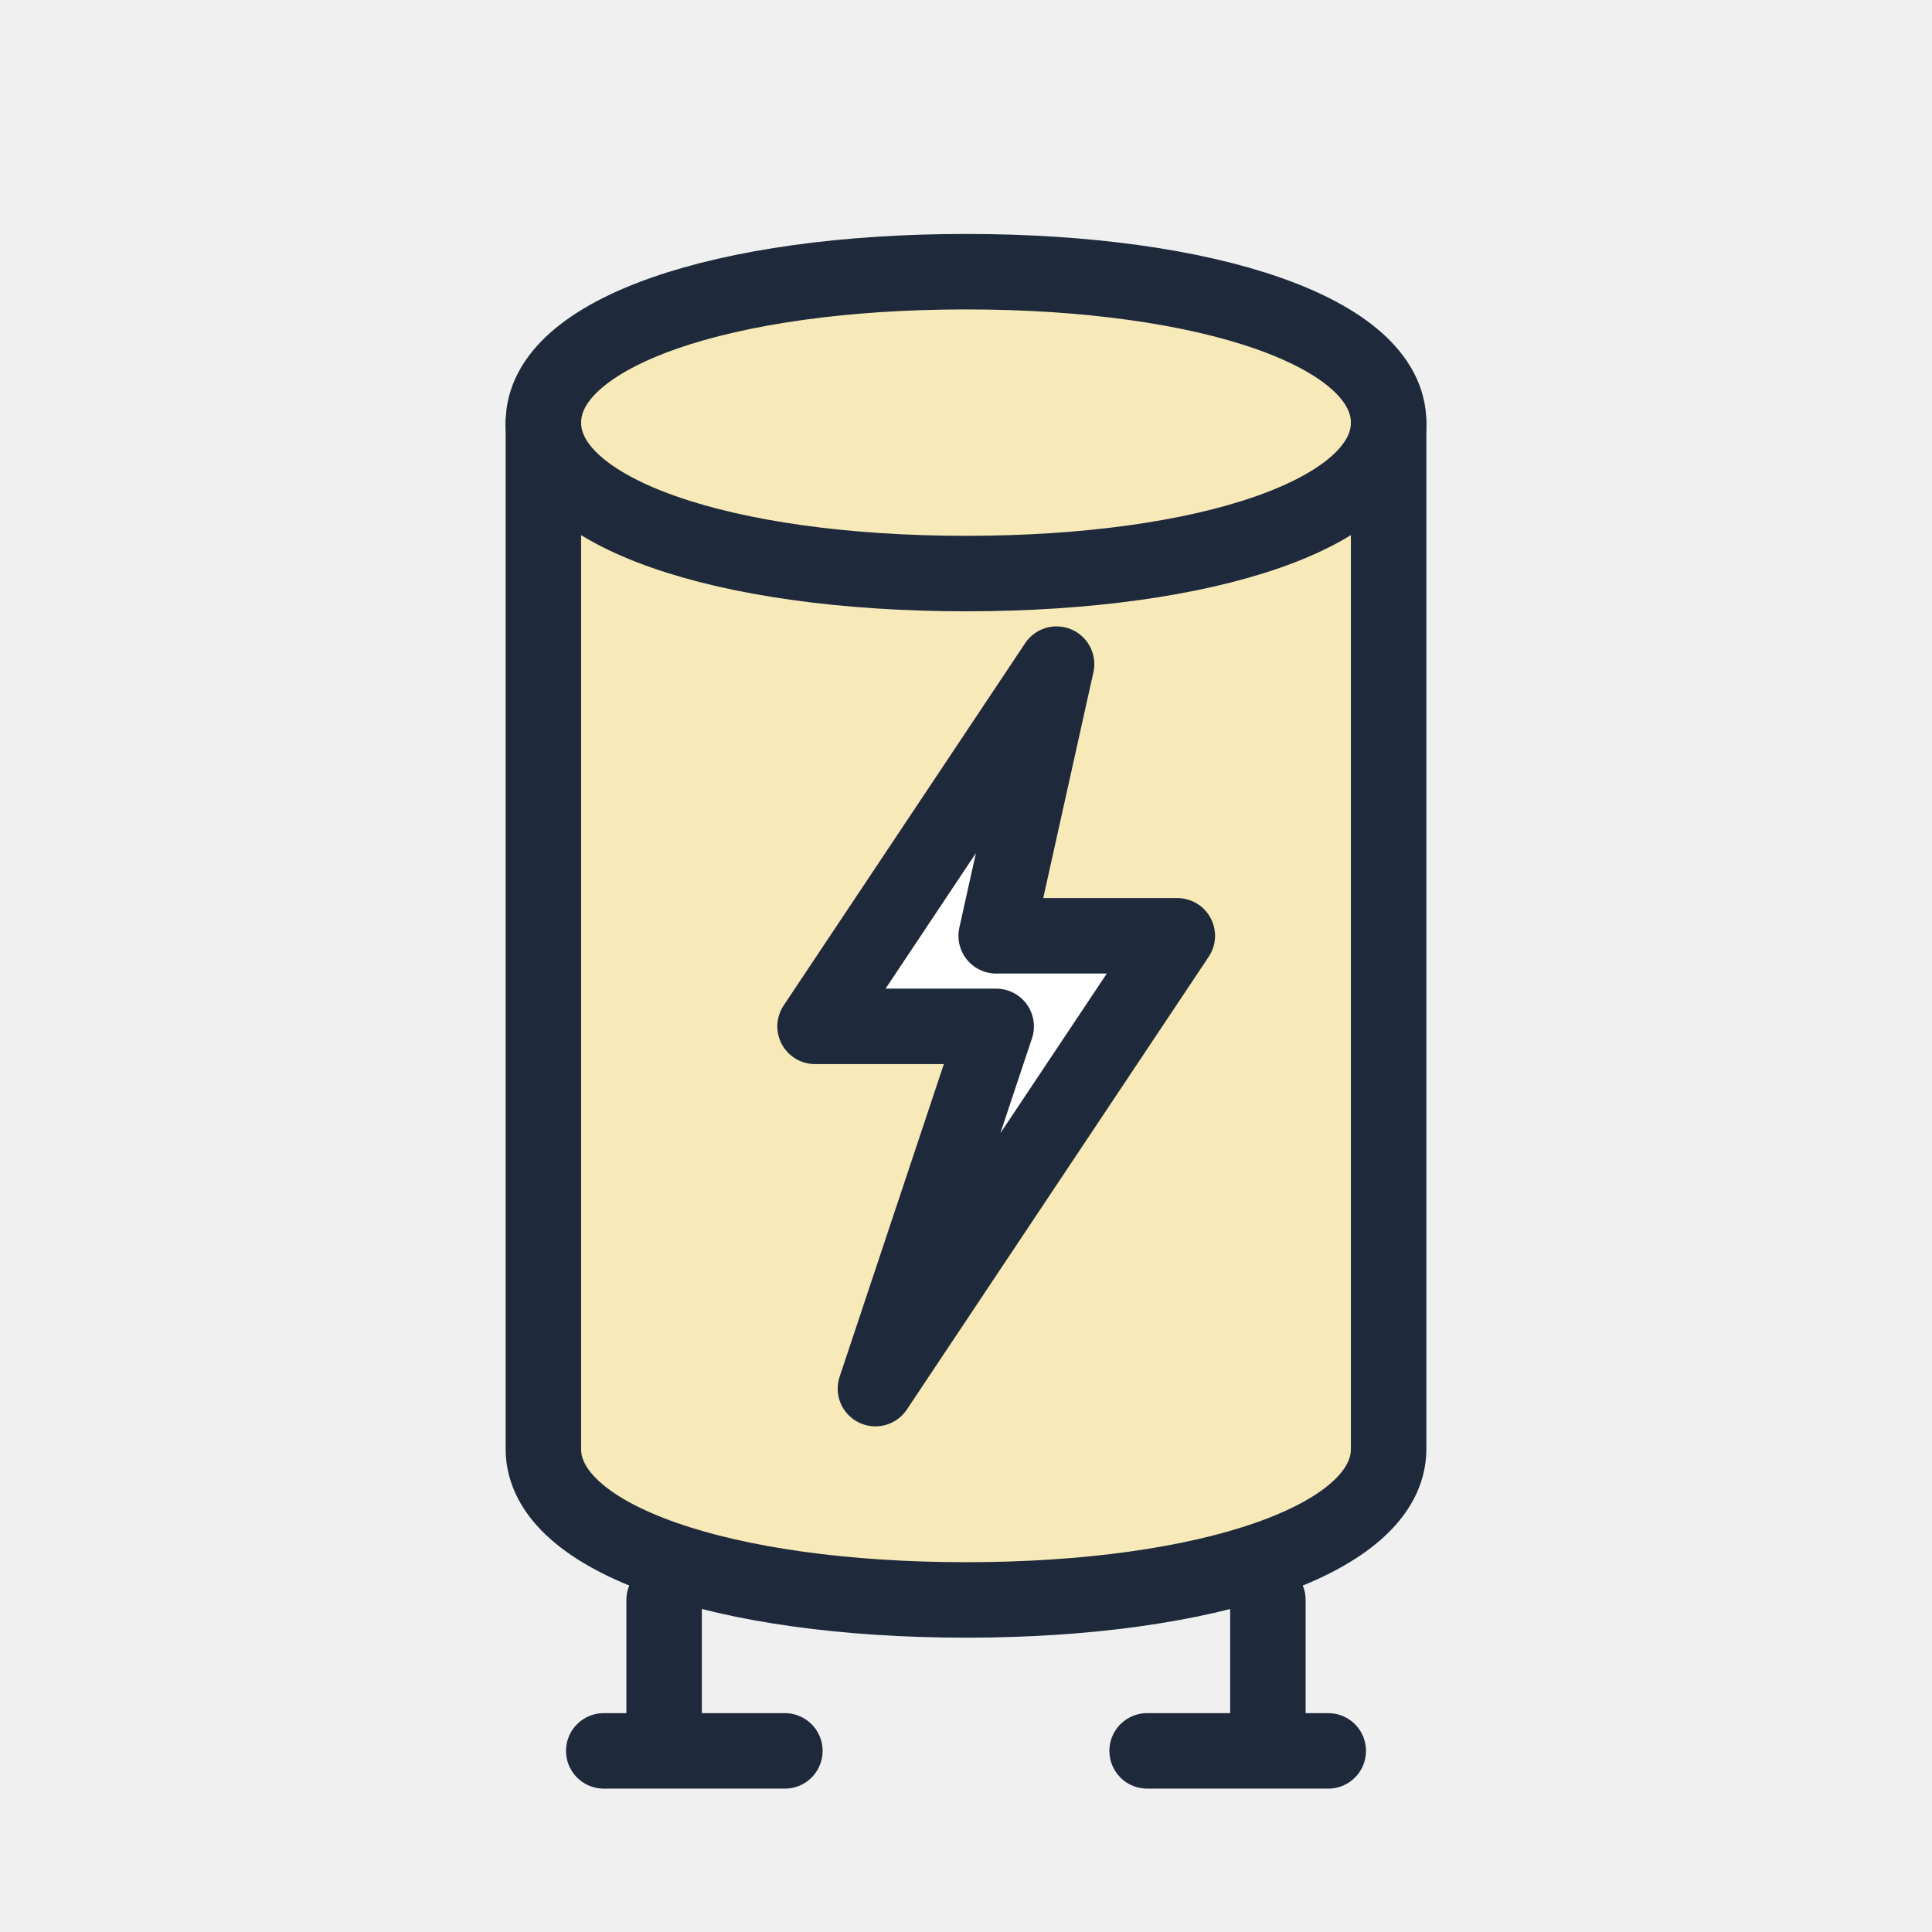
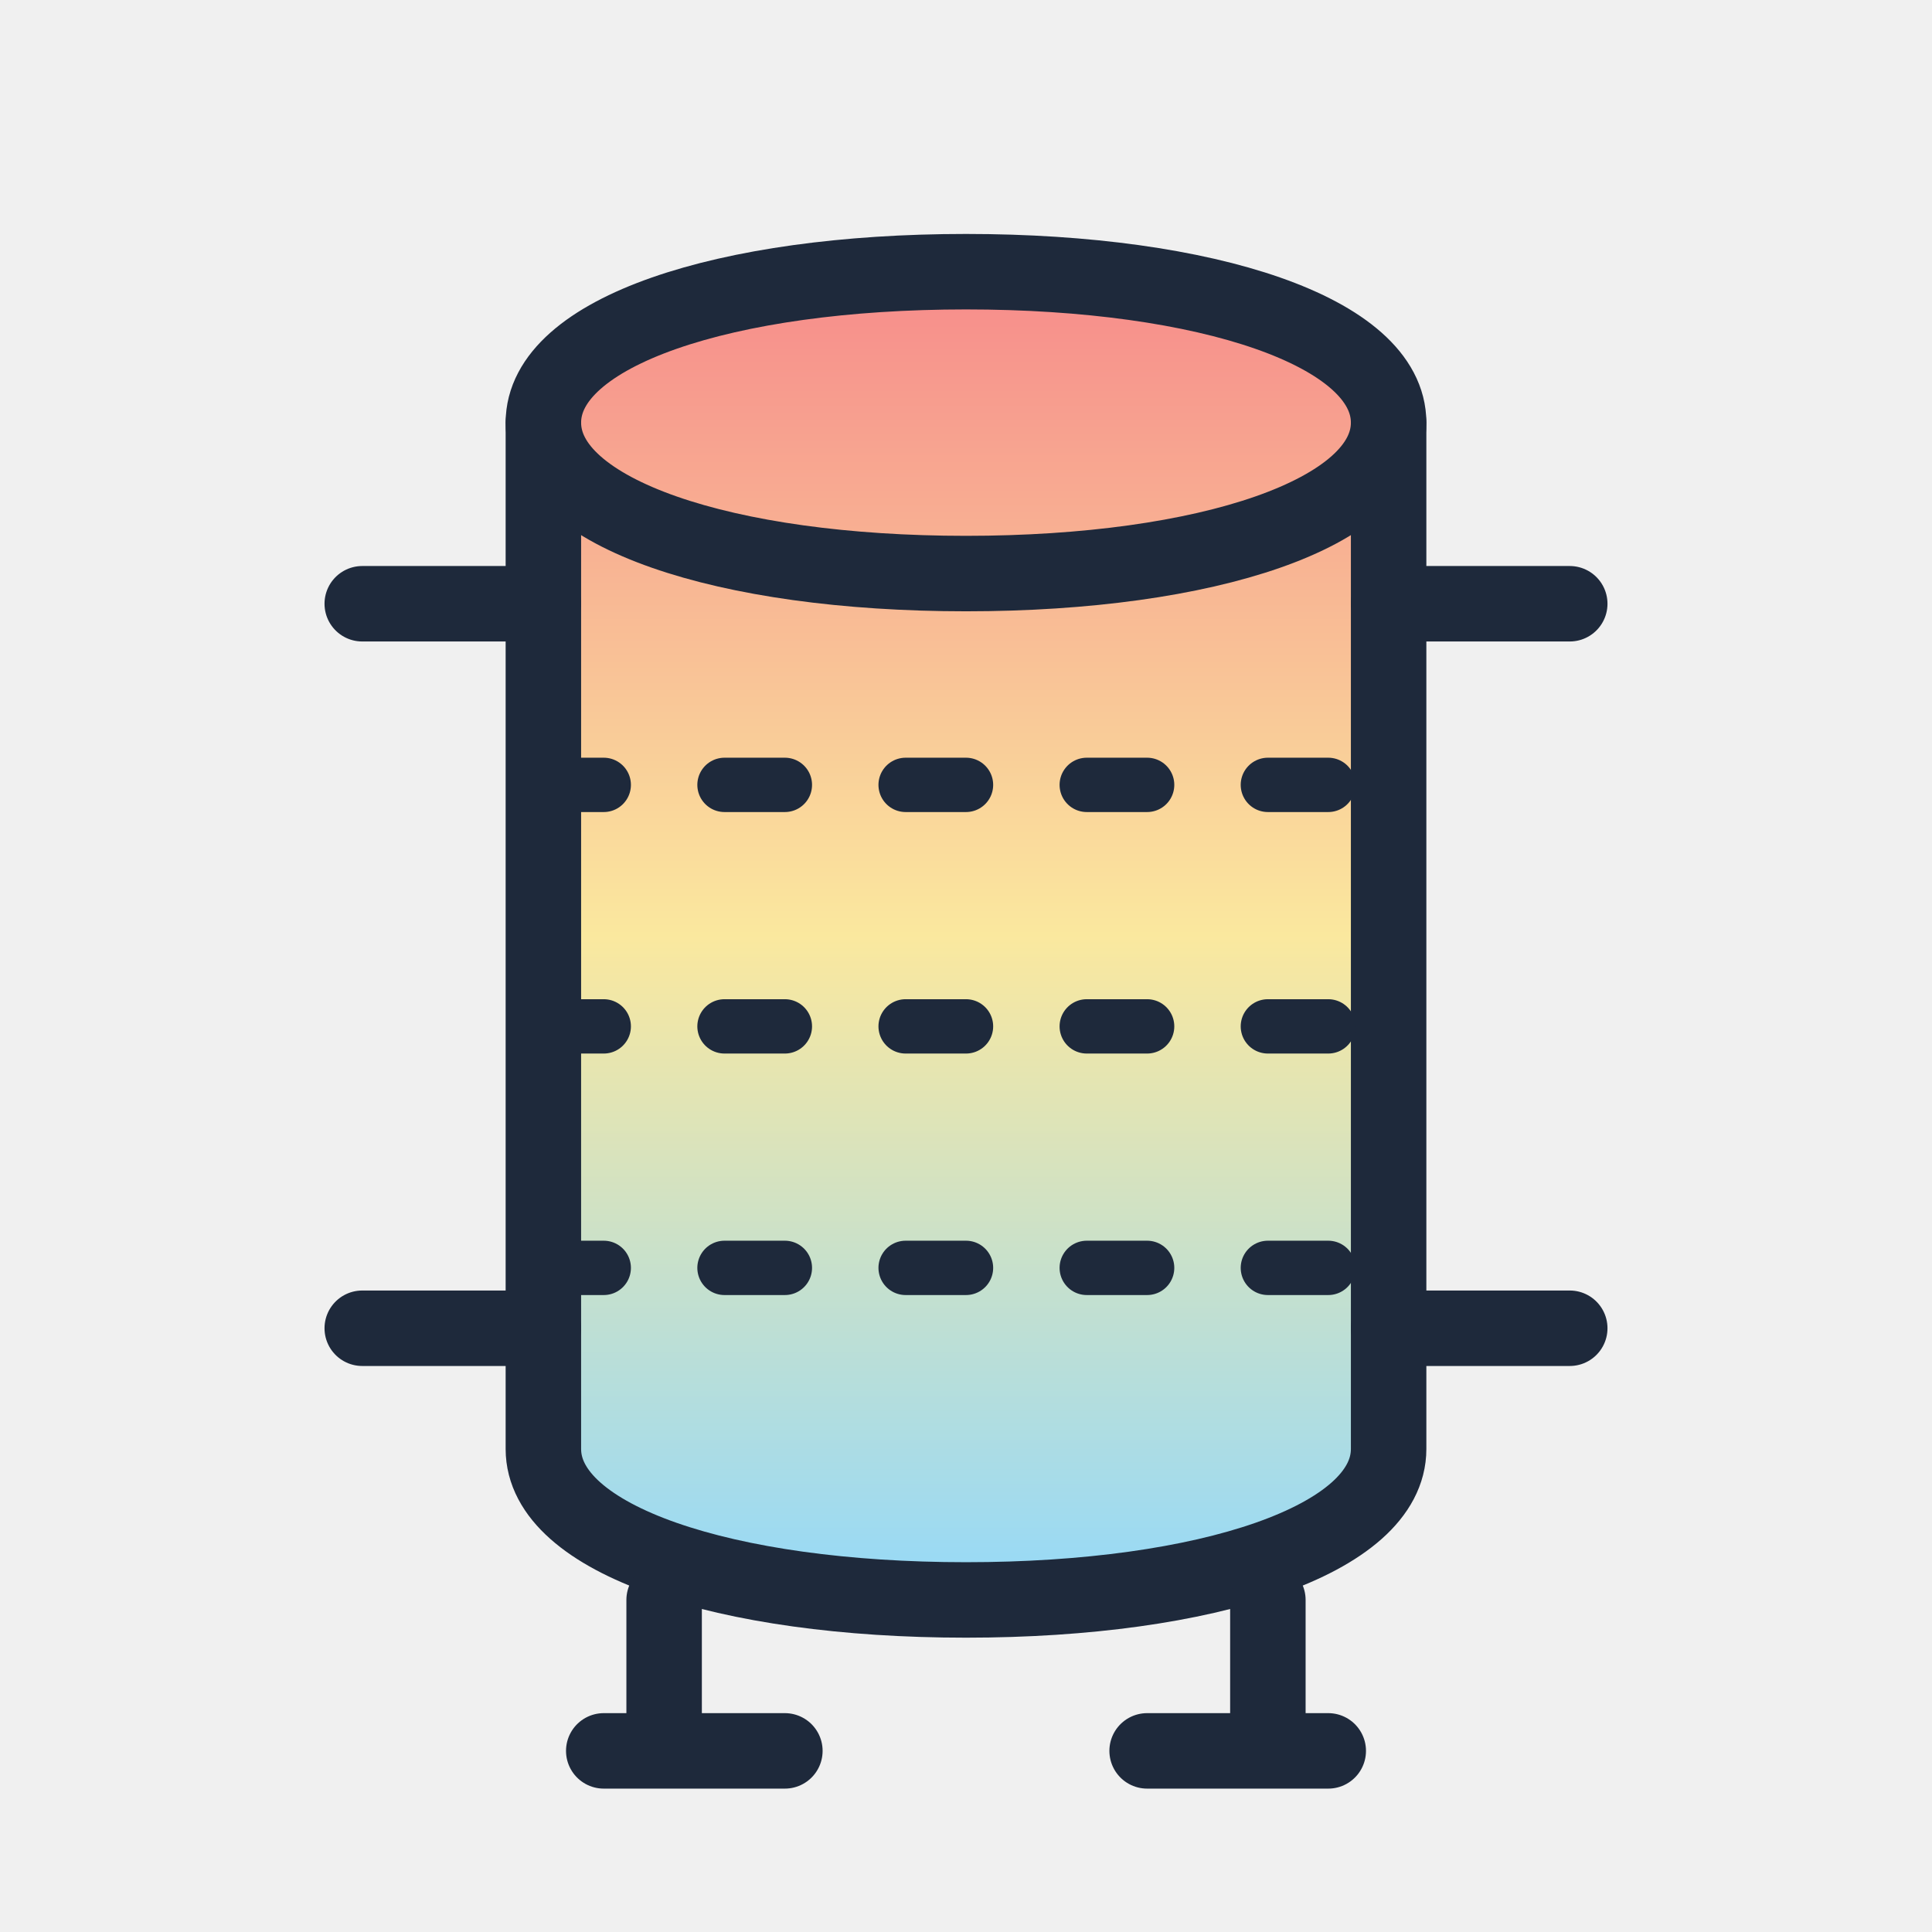
<svg xmlns="http://www.w3.org/2000/svg" viewBox="0 0 64 64" width="64" height="64" fill="none" stroke="#1e293b" stroke-width="2.5" stroke-linecap="round" stroke-linejoin="round">
-   <path d="M18 14c0-3 6-5 14-5s14 2 14 5v34c0 3-6 5-14 5s-14-2-14-5z" fill="#fde68a" fill-opacity=".55" />
+   <defs>
+     <linearGradient id="g" x1="0" y1="0" x2="0" y2="1">
+       <stop offset="0" stop-color="#f87171" />
+       <stop offset=".5" stop-color="#fde68a" />
+       <stop offset="1" stop-color="#7dd3fc" />
+     </linearGradient>
+   </defs>
+   <path d="M18 14c0-3 6-5 14-5s14 2 14 5v34c0 3-6 5-14 5s-14-2-14-5z" fill="url(#g)" fill-opacity=".8" />
  <path d="M18 14c0 3 6 5 14 5s14-2 14-5" />
  <path d="M22 53v5M42 53v5M20 58h6M38 58h6" />
-   <path d="M35 22l-8 12h6l-4 12 10-15h-6z" fill="#ffffff" />
+   <path d="M18 26h28M18 34h28M18 42h28" stroke-dasharray="2 4" stroke-width="1.8" />
+   <path d="M46 20h6M46 44h6M12 20h6M12 44h6" />
</svg>
